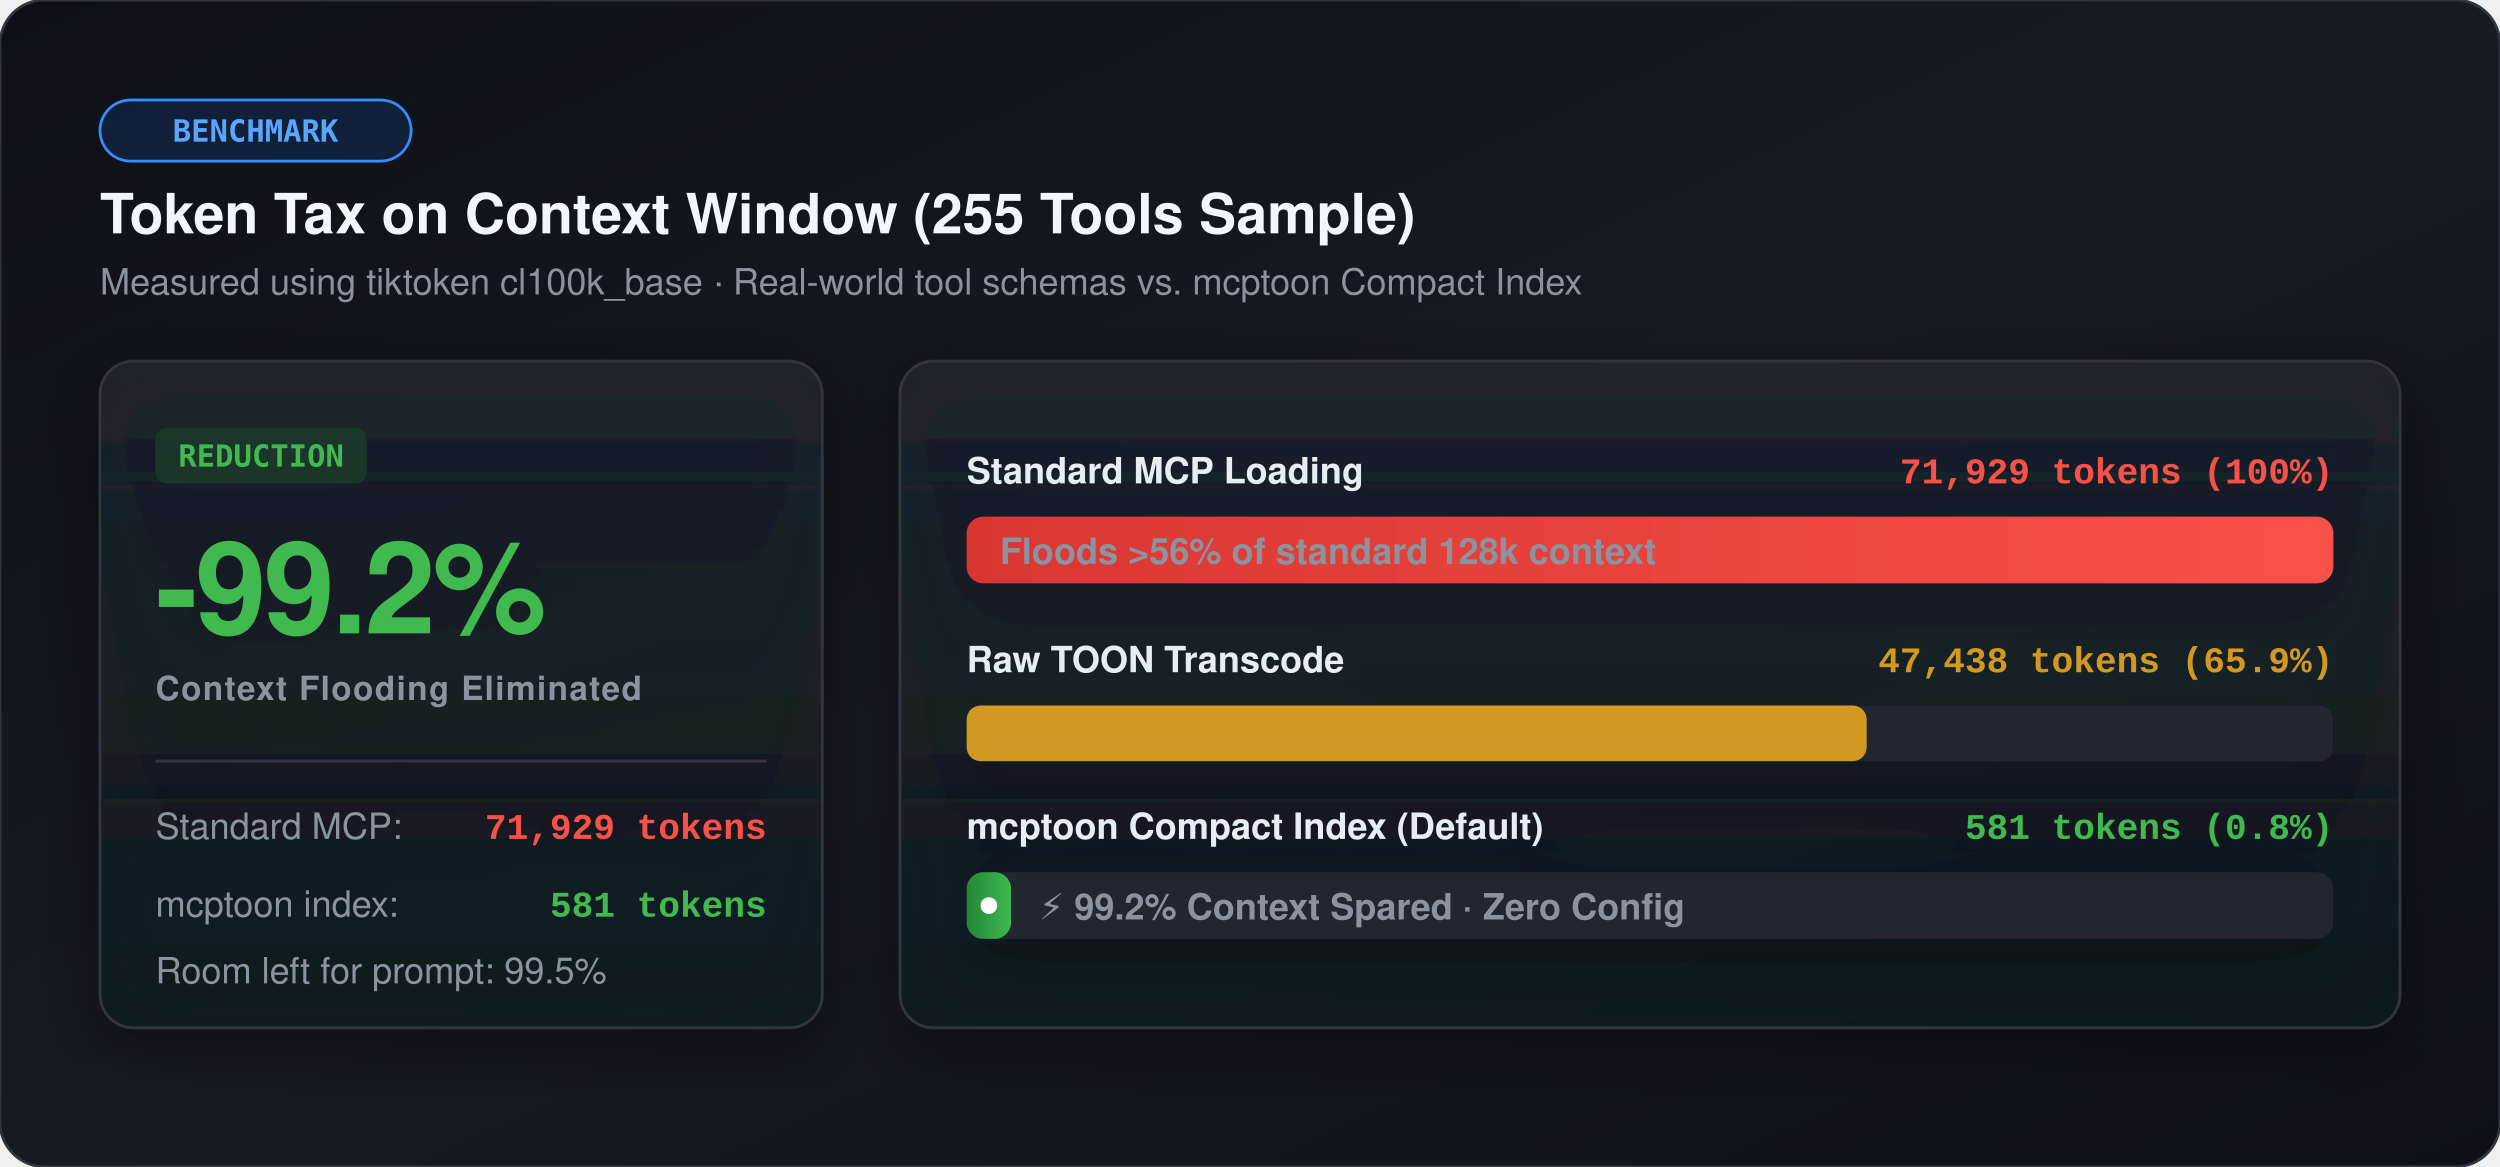
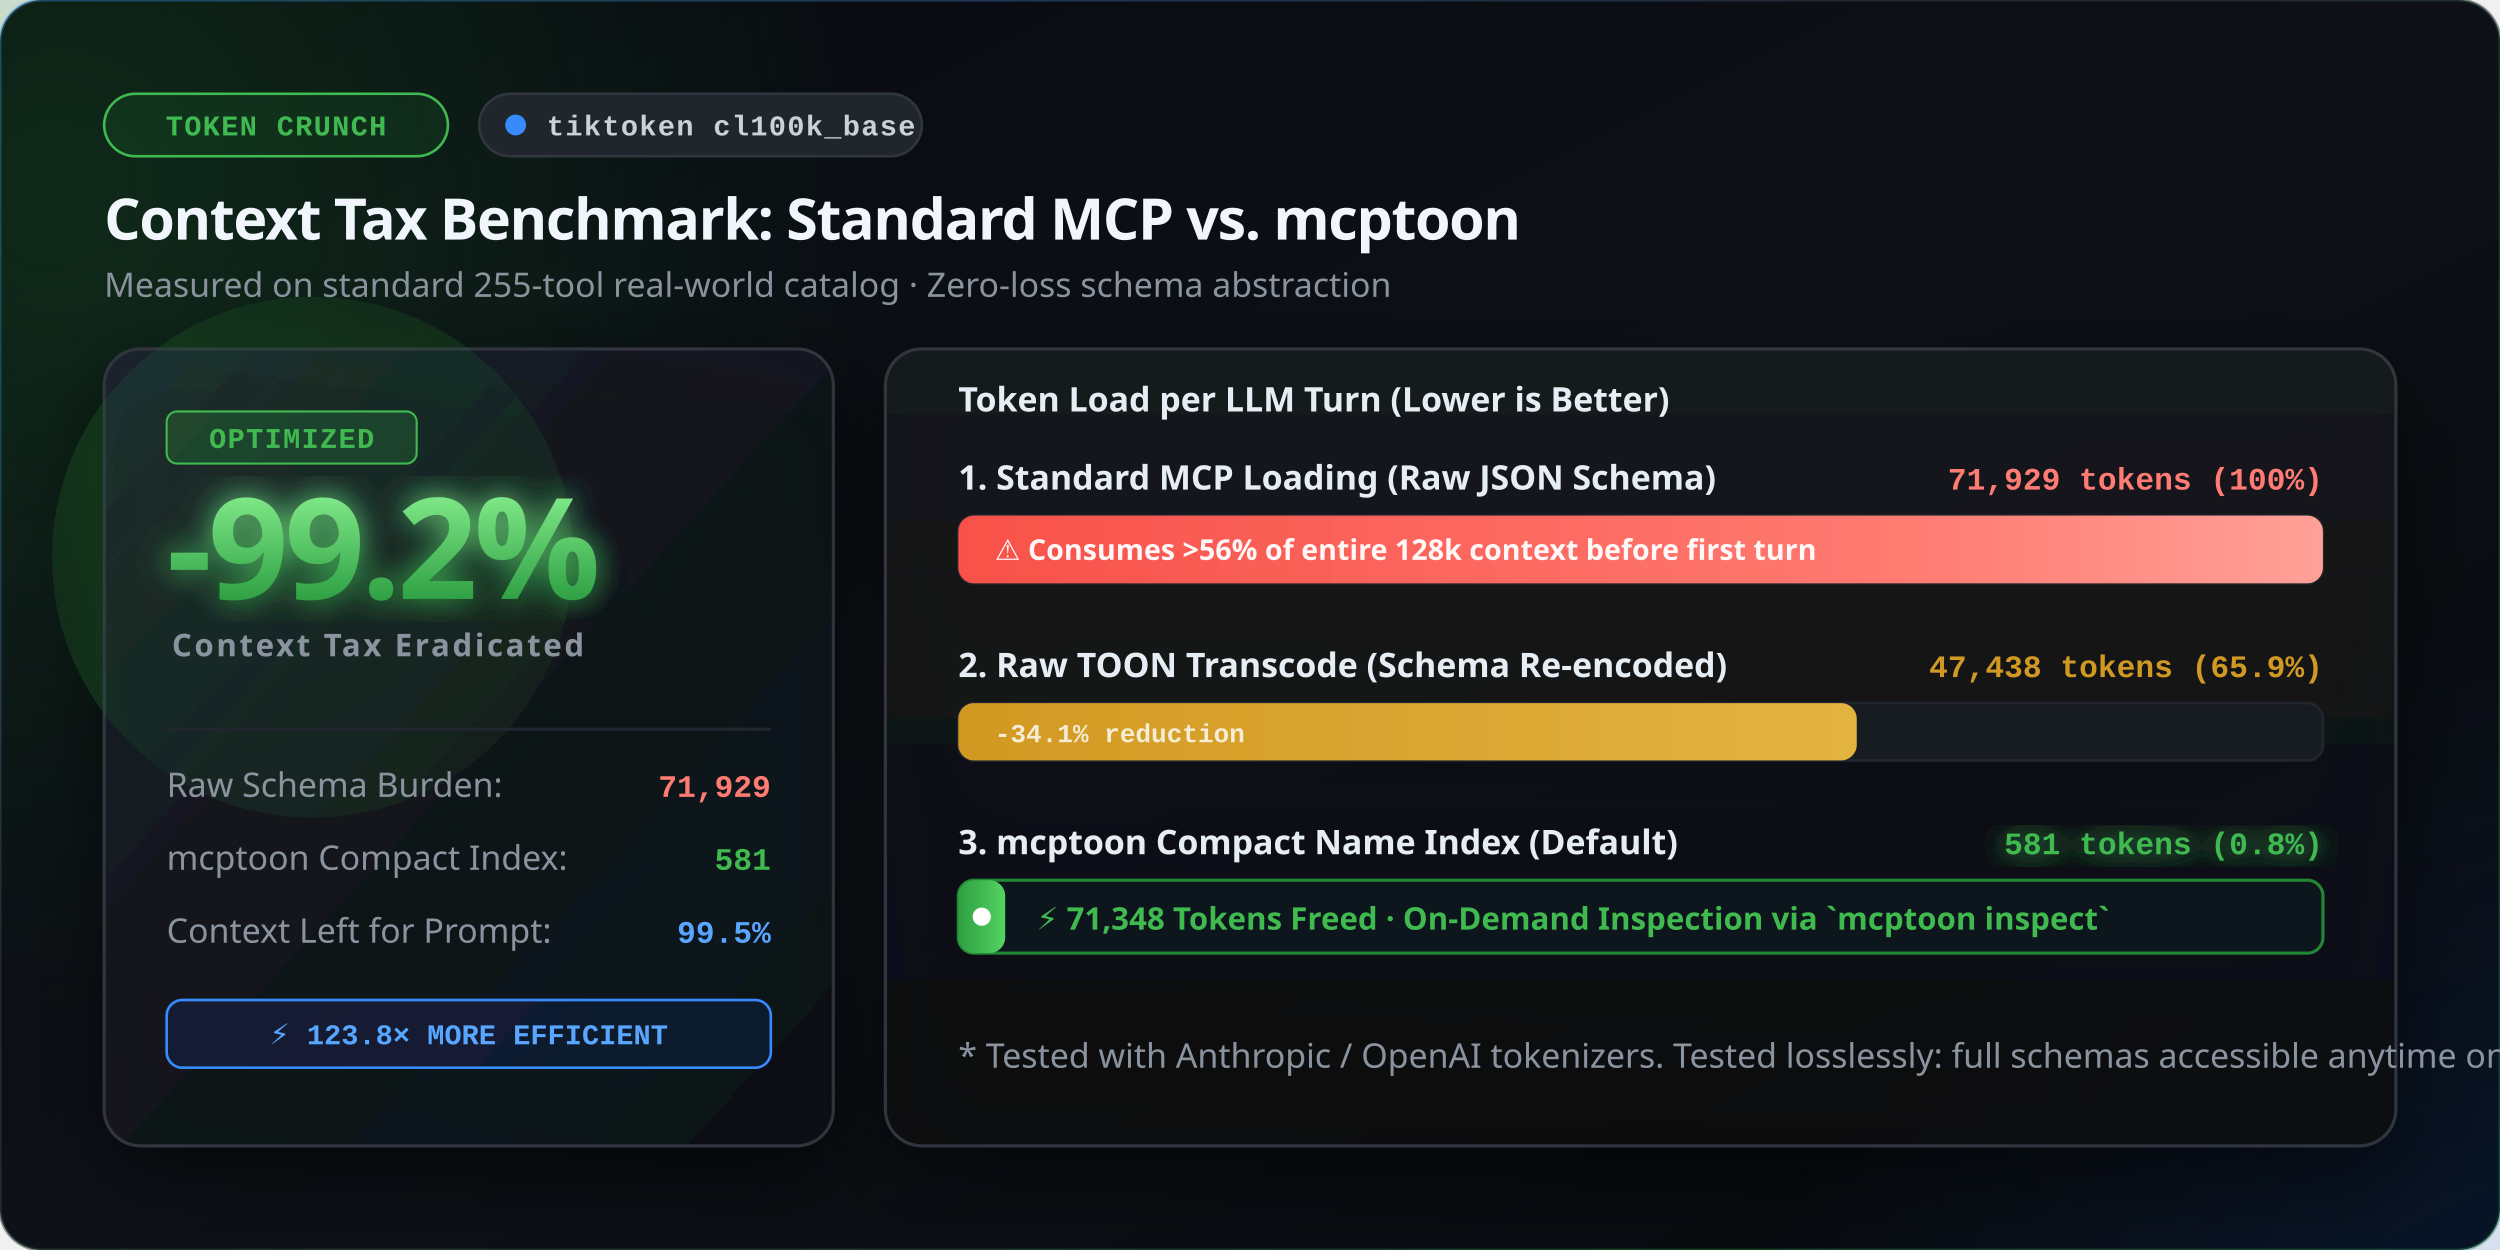
- <svg xmlns="http://www.w3.org/2000/svg" width="900" height="420" viewBox="0 0 900 420" fill="none">
+ <svg xmlns="http://www.w3.org/2000/svg" width="960" height="480" viewBox="0 0 960 480" fill="none">
  <defs>
-     <linearGradient id="bg-grad" x1="0%" y1="0%" x2="100%" y2="100%">
-       <stop offset="0%" stop-color="#0d1117" />
-       <stop offset="50%" stop-color="#161b22" />
-       <stop offset="100%" stop-color="#0d1117" />
+     <linearGradient id="bg" x1="0%" y1="0%" x2="100%" y2="100%">
+       <stop offset="0%" stop-color="#07090e" />
+       <stop offset="50%" stop-color="#0d1117" />
+       <stop offset="100%" stop-color="#05070a" />
    </linearGradient>
    <linearGradient id="card-grad" x1="0%" y1="0%" x2="0%" y2="100%">
-       <stop offset="0%" stop-color="#21262d" stop-opacity="0.8" />
-       <stop offset="100%" stop-color="#161b22" stop-opacity="0.6" />
+       <stop offset="0%" stop-color="#161b22" stop-opacity="0.85" />
+       <stop offset="100%" stop-color="#0d1117" stop-opacity="0.65" />
    </linearGradient>
-     <linearGradient id="green-glow" x1="0%" y1="0%" x2="100%" y2="0%">
+     <linearGradient id="card-hero" x1="0%" y1="0%" x2="100%" y2="100%">
+       <stop offset="0%" stop-color="#1c2430" stop-opacity="0.9" />
+       <stop offset="50%" stop-color="#121820" stop-opacity="0.8" />
+       <stop offset="100%" stop-color="#0b1017" stop-opacity="0.9" />
+     </linearGradient>
+     <radialGradient id="glow-green" cx="20%" cy="30%" r="60%">
+       <stop offset="0%" stop-color="#238636" stop-opacity="0.25" />
+       <stop offset="100%" stop-color="#238636" stop-opacity="0" />
+     </radialGradient>
+     <radialGradient id="glow-blue" cx="80%" cy="80%" r="60%">
+       <stop offset="0%" stop-color="#1f6feb" stop-opacity="0.15" />
+       <stop offset="100%" stop-color="#1f6feb" stop-opacity="0" />
+     </radialGradient>
+     <filter id="neon-green" x="-20%" y="-20%" width="140%" height="140%">
+       <feGaussianBlur stdDeviation="6" result="blur" />
+       <feMerge>
+         <feMergeNode in="blur" />
+         <feMergeNode in="SourceGraphic" />
+       </feMerge>
+     </filter>
+     <filter id="shadow-card" x="-10%" y="-10%" width="120%" height="120%">
+       <feDropShadow dx="0" dy="12" stdDeviation="16" flood-color="#000000" flood-opacity="0.7" />
+     </filter>
+     <linearGradient id="bar-red" x1="0%" y1="0%" x2="100%" y2="0%">
+       <stop offset="0%" stop-color="#f85149" />
+       <stop offset="70%" stop-color="#ff7b72" />
+       <stop offset="100%" stop-color="#ffa198" />
+     </linearGradient>
+     <linearGradient id="bar-toon" x1="0%" y1="0%" x2="100%" y2="0%">
+       <stop offset="0%" stop-color="#d29922" />
+       <stop offset="100%" stop-color="#e3b341" />
+     </linearGradient>
+     <linearGradient id="bar-emerald" x1="0%" y1="0%" x2="100%" y2="0%">
      <stop offset="0%" stop-color="#2ea043" />
-       <stop offset="100%" stop-color="#3fb950" />
+       <stop offset="50%" stop-color="#3fb950" />
+       <stop offset="100%" stop-color="#56d364" />
    </linearGradient>
-     <linearGradient id="bar-red" x1="0%" y1="0%" x2="100%" y2="0%">
-       <stop offset="0%" stop-color="#da3633" />
-       <stop offset="100%" stop-color="#f85149" />
+     <linearGradient id="txt-emerald" x1="0%" y1="0%" x2="0%" y2="100%">
+       <stop offset="0%" stop-color="#7ee787" />
+       <stop offset="100%" stop-color="#2ea043" />
    </linearGradient>
-     <linearGradient id="bar-green" x1="0%" y1="0%" x2="100%" y2="0%">
-       <stop offset="0%" stop-color="#238636" />
-       <stop offset="100%" stop-color="#3fb950" />
+     <linearGradient id="border-glow" x1="0%" y1="0%" x2="100%" y2="100%">
+       <stop offset="0%" stop-color="#388bfd" stop-opacity="0.4" />
+       <stop offset="40%" stop-color="#30363d" stop-opacity="0.6" />
+       <stop offset="100%" stop-color="#238636" stop-opacity="0.4" />
    </linearGradient>
-     <filter id="card-shadow" x="-10%" y="-10%" width="120%" height="120%">
-       <feDropShadow dx="0" dy="8" stdDeviation="12" flood-color="#010409" flood-opacity="0.6" />
-     </filter>
  </defs>
  <style>
-     .font-title { font-family: -apple-system, BlinkMacSystemFont, "Segoe UI", Helvetica, Arial, sans-serif; font-size: 20px; font-weight: 700; fill: #f0f6fc; }
-     .font-sub { font-family: -apple-system, BlinkMacSystemFont, "Segoe UI", Helvetica, Arial, sans-serif; font-size: 13px; fill: #8b949e; }
-     .font-stat-num { font-family: -apple-system, BlinkMacSystemFont, "Segoe UI", Helvetica, Arial, sans-serif; font-size: 46px; font-weight: 800; fill: #3fb950; letter-spacing: -1px; }
-     .font-stat-sub { font-family: -apple-system, BlinkMacSystemFont, "Segoe UI", Helvetica, Arial, sans-serif; font-size: 12px; font-weight: 600; fill: #8b949e; text-transform: uppercase; letter-spacing: 0.5px; }
-     .font-stat-label { font-family: -apple-system, BlinkMacSystemFont, "Segoe UI", Helvetica, Arial, sans-serif; font-size: 14px; font-weight: 600; fill: #c9d1d9; }
-     .font-bar-label { font-family: -apple-system, BlinkMacSystemFont, "Segoe UI", Helvetica, Arial, sans-serif; font-size: 13px; font-weight: 600; fill: #e6edf3; }
-     .font-bar-val { font-family: "SFMono-Regular", Consolas, "Liberation Mono", Menlo, monospace; font-size: 13px; font-weight: 700; }
-     .font-badge { font-family: "SFMono-Regular", Consolas, monospace; font-size: 11px; font-weight: 600; }
+     .f-mono { font-family: "SFMono-Regular", Consolas, "Liberation Mono", Menlo, Courier, monospace; }
+     .f-sans { font-family: -apple-system, BlinkMacSystemFont, "Segoe UI", "Noto Sans", Helvetica, Arial, sans-serif; }
+     .title { font-size: 22px; font-weight: 800; fill: #f0f6fc; letter-spacing: -0.5px; }
+     .sub { font-size: 13px; fill: #8b949e; font-weight: 500; }
+     .hero-stat { font-size: 54px; font-weight: 900; fill: url(#txt-emerald); letter-spacing: -1.5px; }
+     .hero-label { font-size: 12px; font-weight: 700; fill: #8b949e; letter-spacing: 1px; text-transform: uppercase; }
+     .badge-txt { font-size: 11px; font-weight: 700; letter-spacing: 0.5px; }
+     .bar-title { font-size: 13px; font-weight: 600; fill: #e6edf3; }
+     .bar-meta { font-size: 12px; font-weight: 700; }
+     .pill { rx: 6px; }
  </style>
-   <rect width="900" height="420" rx="16" fill="url(#bg-grad)" stroke="#30363d" stroke-width="1" />
-   <g transform="translate(36, 36)">
-     <rect width="112" height="22" rx="11" fill="#1f6feb" fill-opacity="0.15" stroke="#388bfd" stroke-width="1" />
-     <text x="56" y="15" text-anchor="middle" class="font-badge" fill="#58a6ff">BENCHMARK</text>
-     <text x="0" y="48" class="font-title">Token Tax on Context Window (255 Tools Sample)</text>
-     <text x="0" y="70" class="font-sub">Measured using tiktoken cl100k_base · Real-world tool schemas vs. mcptoon Compact Index</text>
+   <rect width="960" height="480" rx="16" fill="url(#bg)" stroke="url(#border-glow)" stroke-width="1.2" />
+   <circle cx="180" cy="180" r="260" fill="url(#glow-green)" />
+   <circle cx="820" cy="380" r="240" fill="url(#glow-blue)" />
+   <g transform="translate(40, 36)">
+     <rect width="132" height="24" rx="12" fill="#238636" fill-opacity="0.15" stroke="#3fb950" stroke-width="1" />
+     <text x="66" y="16" text-anchor="middle" class="f-mono badge-txt" fill="#3fb950">TOKEN CRUNCH</text>
+     <g transform="translate(144, 0)">
+       <rect width="170" height="24" rx="12" fill="#21262d" stroke="#30363d" stroke-width="1" />
+       <circle cx="14" cy="12" r="4" fill="#388bfd" />
+       <text x="26" y="16" class="f-mono badge-txt" fill="#c9d1d9">tiktoken cl100k_base</text>
+     </g>
+     <text x="0" y="56" class="f-sans title">Context Tax Benchmark: Standard MCP vs. mcptoon</text>
+     <text x="0" y="78" class="f-sans sub">Measured on standard 255-tool real-world catalog · Zero-loss schema abstraction</text>
  </g>
-   <g transform="translate(36, 130)" filter="url(#card-shadow)">
-     <rect width="260" height="240" rx="12" fill="url(#card-grad)" stroke="#30363d" stroke-width="1" />
-     <rect x="20" y="24" width="76" height="20" rx="4" fill="#238636" fill-opacity="0.2" />
-     <text x="58" y="38" text-anchor="middle" class="font-badge" fill="#3fb950">REDUCTION</text>
-     <text x="20" y="98" class="font-stat-num">-99.2%</text>
-     <text x="20" y="122" class="font-stat-sub">Context Flooding Eliminated</text>
-     <line x1="20" y1="144" x2="240" y2="144" stroke="#30363d" stroke-width="1" />
-     <text x="20" y="172" class="font-sub">Standard MCP:</text>
-     <text x="240" y="172" text-anchor="end" class="font-bar-val" fill="#f85149">71,929 tokens</text>
-     <text x="20" y="200" class="font-sub">mcptoon index:</text>
-     <text x="240" y="200" text-anchor="end" class="font-bar-val" fill="#3fb950">581 tokens</text>
-     <text x="20" y="224" class="font-sub" font-size="11px" fill="#6e7681">Room left for prompt: 99.5%</text>
+   <g transform="translate(40, 134)" filter="url(#shadow-card)">
+     <rect width="280" height="306" rx="14" fill="url(#card-hero)" stroke="#30363d" stroke-width="1.2" />
+     <circle cx="80" cy="80" r="100" fill="#2ea043" fill-opacity="0.1" />
+     <g transform="translate(24, 24)">
+       <rect width="96" height="20" rx="4" fill="#2ea043" fill-opacity="0.2" stroke="#3fb950" stroke-width="0.8" />
+       <text x="48" y="14" text-anchor="middle" class="f-mono badge-txt" fill="#3fb950">OPTIMIZED</text>
+     </g>
+     <g transform="translate(24, 96)">
+       <text x="0" y="0" class="f-sans hero-stat" filter="url(#neon-green)">-99.2%</text>
+       <text x="2" y="22" class="f-sans hero-label">Context Tax Eradicated</text>
+     </g>
+     <line x1="24" y1="146" x2="256" y2="146" stroke="#21262d" stroke-width="1.2" />
+     <g transform="translate(24, 172)">
+       <text x="0" y="0" class="f-sans sub" font-size="12px">Raw Schema Burden:</text>
+       <text x="232" y="0" text-anchor="end" class="f-mono bar-meta" fill="#ff7b72">71,929</text>
+       <text x="0" y="28" class="f-sans sub" font-size="12px">mcptoon Compact Index:</text>
+       <text x="232" y="28" text-anchor="end" class="f-mono bar-meta" fill="#3fb950">581</text>
+       <text x="0" y="56" class="f-sans sub" font-size="12px">Context Left for Prompt:</text>
+       <text x="232" y="56" text-anchor="end" class="f-mono bar-meta" fill="#58a6ff">99.5%</text>
+       <g transform="translate(0, 78)">
+         <rect width="232" height="26" rx="6" fill="#1f6feb" fill-opacity="0.1" stroke="#388bfd" stroke-width="1" />
+         <text x="116" y="17" text-anchor="middle" class="f-mono" font-size="11px" font-weight="700" fill="#58a6ff">⚡ 123.8× MORE EFFICIENT</text>
+       </g>
+     </g>
  </g>
-   <g transform="translate(324, 130)" filter="url(#card-shadow)">
-     <rect width="540" height="240" rx="12" fill="url(#card-grad)" stroke="#30363d" stroke-width="1" />
-     <g transform="translate(24, 30)">
-       <text x="0" y="14" class="font-bar-label">Standard MCP Loading</text>
-       <text x="492" y="14" text-anchor="end" class="font-bar-val" fill="#f85149">71,929 tokens (100%)</text>
-       <rect x="0" y="26" width="492" height="24" rx="6" fill="#21262d" />
-       <rect x="0" y="26" width="492" height="24" rx="6" fill="url(#bar-red)" />
-       <text x="12" y="43" class="font-sub" fill="#ffffff" font-weight="600" font-size="11px">Floods &gt;56% of standard 128k context</text>
+   <g transform="translate(340, 134)" filter="url(#shadow-card)">
+     <rect width="580" height="306" rx="14" fill="url(#card-grad)" stroke="#30363d" stroke-width="1.2" />
+     <g transform="translate(28, 24)">
+       <text x="0" y="0" class="f-sans bar-title" font-size="14px" fill="#c9d1d9">Token Load per LLM Turn (Lower is Better)</text>
    </g>
-     <g transform="translate(24, 98)">
-       <text x="0" y="14" class="font-bar-label">Raw TOON Transcode</text>
-       <text x="492" y="14" text-anchor="end" class="font-bar-val" fill="#d29922">47,438 tokens (65.9%)</text>
-       <rect x="0" y="26" width="492" height="20" rx="5" fill="#21262d" />
-       <rect x="0" y="26" width="324" height="20" rx="5" fill="#d29922" />
+     <g transform="translate(28, 54)">
+       <text x="0" y="0" class="f-sans bar-title">1. Standard MCP Loading (Raw JSON Schema)</text>
+       <text x="524" y="0" text-anchor="end" class="f-mono bar-meta" fill="#ff7b72">71,929 tokens (100%)</text>
+       <rect x="0" y="10" width="524" height="26" rx="6" fill="#161b22" stroke="#21262d" stroke-width="1" />
+       <rect x="0" y="10" width="524" height="26" rx="6" fill="url(#bar-red)" />
+       <text x="14" y="27" class="f-sans" font-size="11px" font-weight="700" fill="#ffffff" fill-opacity="0.95">⚠️ Consumes &gt;56% of entire 128k context before first turn</text>
    </g>
-     <g transform="translate(24, 158)">
-       <text x="0" y="14" class="font-bar-label">mcptoon Compact Index (Default)</text>
-       <text x="492" y="14" text-anchor="end" class="font-bar-val" fill="#3fb950">581 tokens (0.8%)</text>
-       <rect x="0" y="26" width="492" height="24" rx="6" fill="#21262d" />
-       <rect x="0" y="26" width="16" height="24" rx="6" fill="url(#bar-green)" />
-       <circle cx="8" cy="38" r="3" fill="#ffffff" />
-       <text x="26" y="43" class="font-sub" fill="#3fb950" font-weight="700" font-size="12px">⚡ 99.2% Context Spared · Zero Config</text>
+     <g transform="translate(28, 126)">
+       <text x="0" y="0" class="f-sans bar-title">2. Raw TOON Transcode (Schema Re-encoded)</text>
+       <text x="524" y="0" text-anchor="end" class="f-mono bar-meta" fill="#d29922">47,438 tokens (65.9%)</text>
+       <rect x="0" y="10" width="524" height="22" rx="6" fill="#161b22" stroke="#21262d" stroke-width="1" />
+       <rect x="0" y="10" width="345" height="22" rx="6" fill="url(#bar-toon)" />
+       <text x="14" y="25" class="f-mono" font-size="10px" font-weight="600" fill="#ffffff" fill-opacity="0.8">-34.1% reduction</text>
+     </g>
+     <g transform="translate(28, 194)">
+       <text x="0" y="0" class="f-sans bar-title" fill="#7ee787">3. mcptoon Compact Name Index (Default)</text>
+       <text x="524" y="0" text-anchor="end" class="f-mono bar-meta" font-size="14px" fill="#3fb950" filter="url(#neon-green)">581 tokens (0.8%)</text>
+       <rect x="0" y="10" width="524" height="28" rx="6" fill="#0b131a" stroke="#238636" stroke-width="1.2" />
+       <rect x="0" y="10" width="18" height="28" rx="6" fill="url(#bar-emerald)" />
+       <circle cx="9" cy="24" r="3.5" fill="#ffffff" />
+       <g transform="translate(30, 10)">
+         <text x="0" y="19" class="f-sans" font-size="12px" font-weight="800" fill="#3fb950">
+           ⚡ 71,348 Tokens Freed · On-Demand Inspection via `mcptoon inspect`
+         </text>
+       </g>
+     </g>
+     <g transform="translate(28, 276)">
+       <text x="0" y="0" class="f-sans sub" font-size="11px">
+         * Tested with Anthropic / OpenAI tokenizers. Tested losslessly: full schemas accessible anytime on disk.
+       </text>
    </g>
  </g>
</svg>
